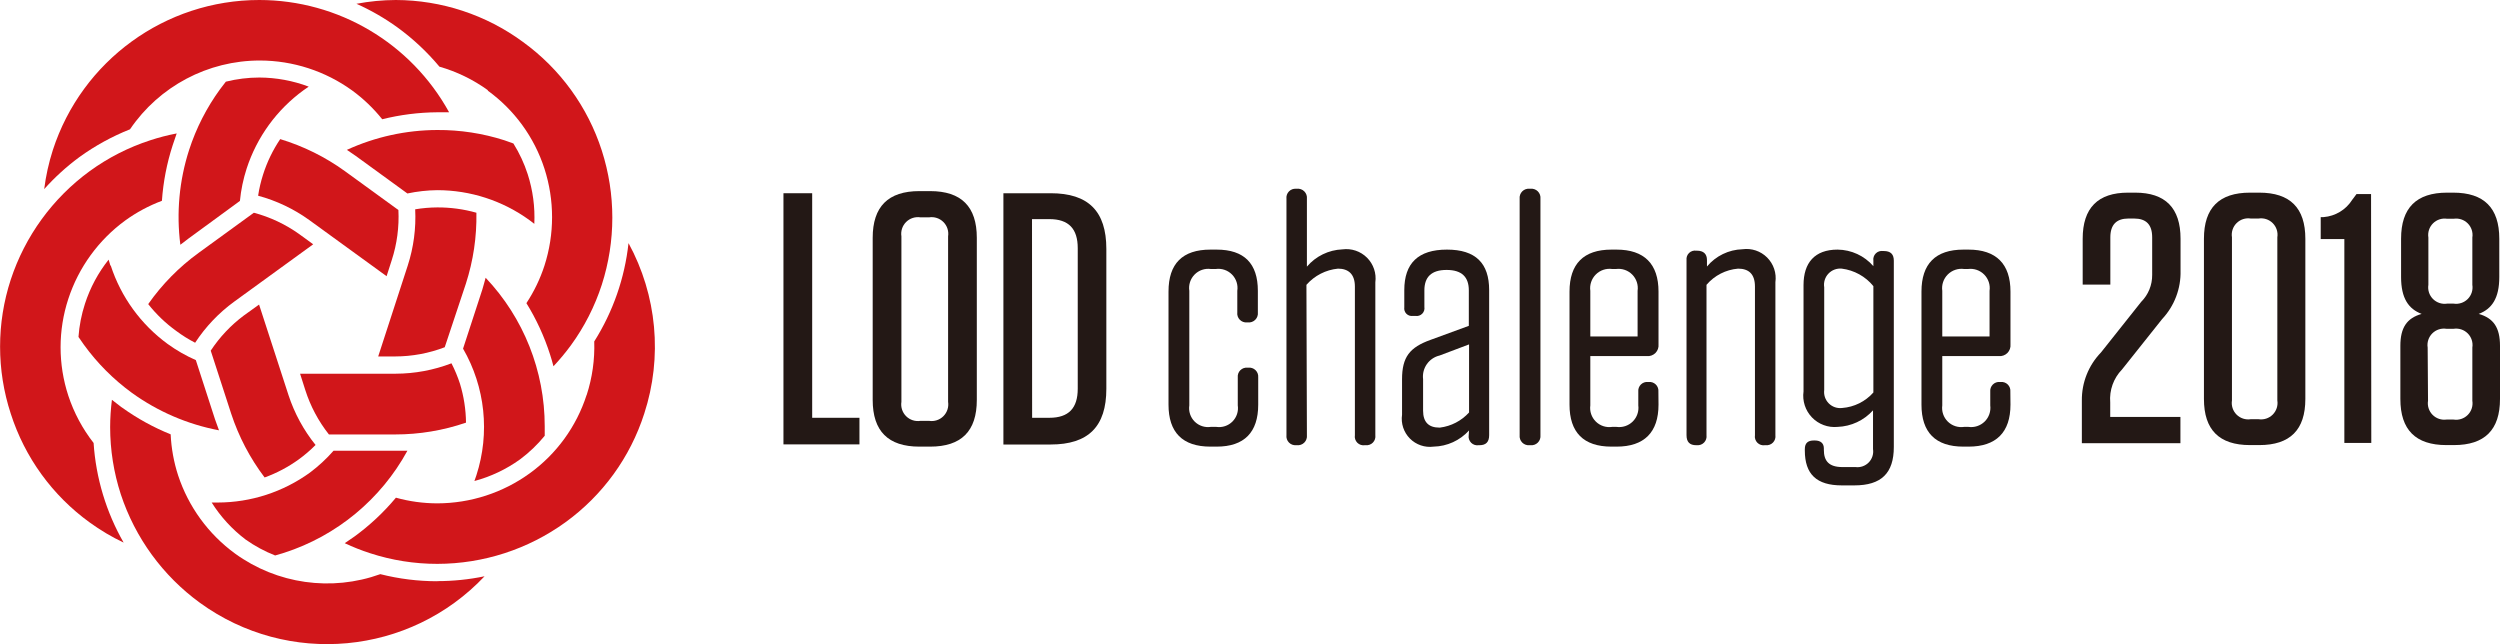
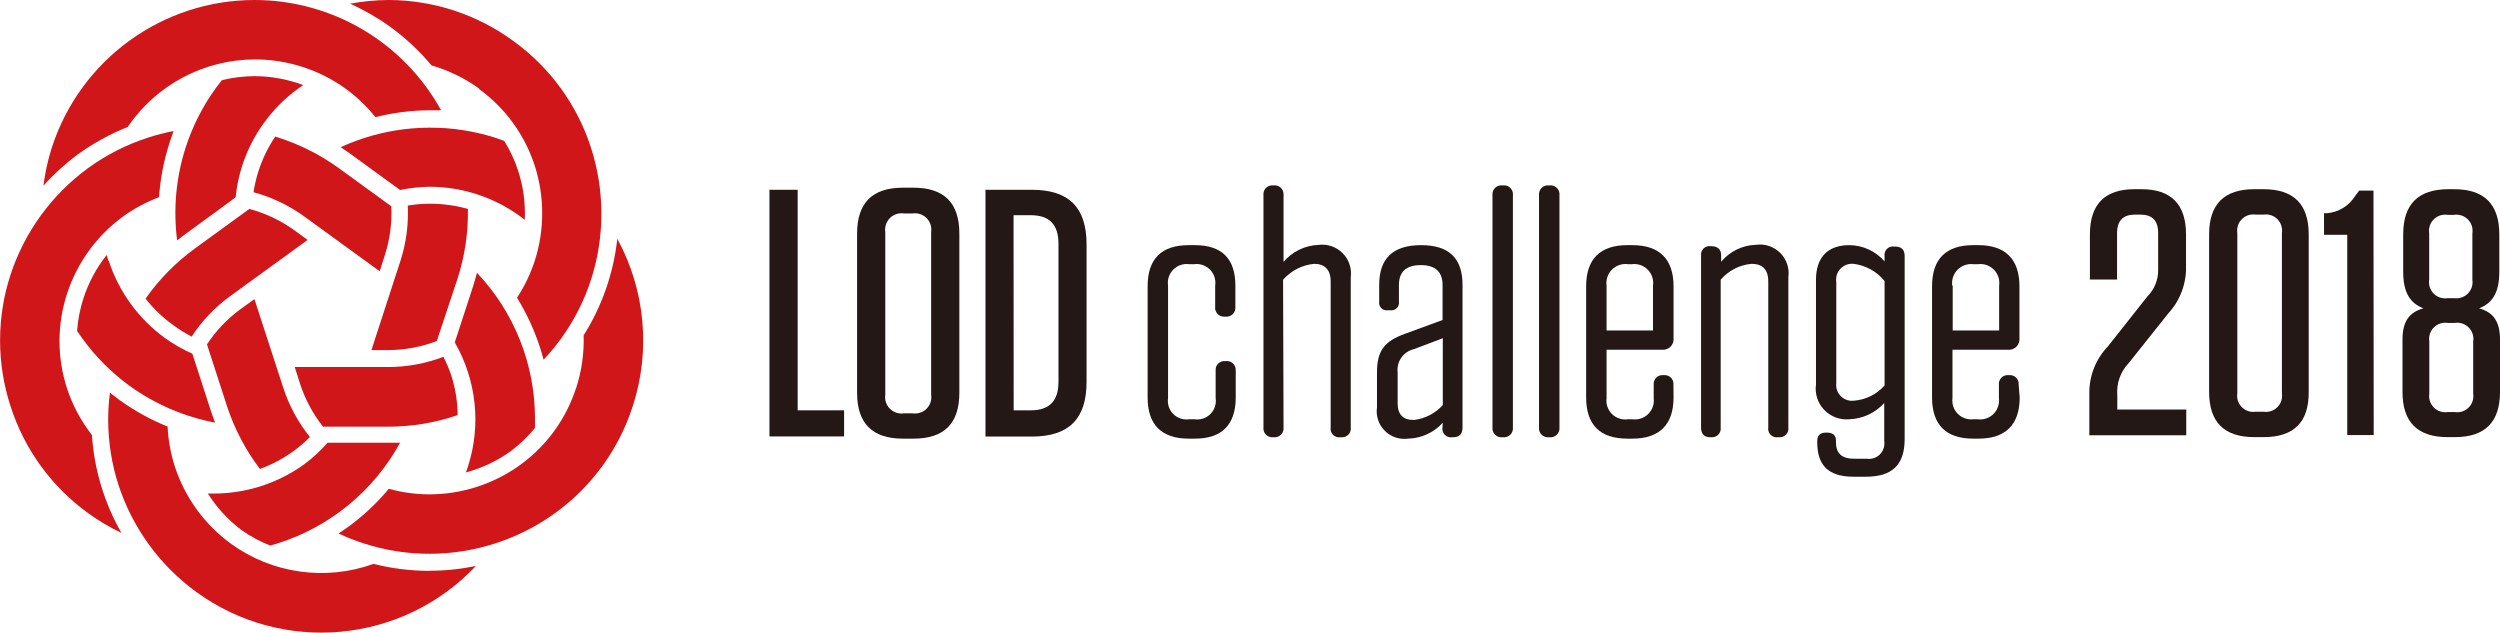
- <svg xmlns="http://www.w3.org/2000/svg" viewBox="0 0 211.53 54.49">
+ <svg xmlns="http://www.w3.org/2000/svg" viewBox="0 0 215.38 54.49">
  <defs>
    <style>.cls-1{fill:#d1161a;}.cls-2{fill:#231815;}</style>
  </defs>
  <g id="レイヤー_2" data-name="レイヤー 2">
    <g id="_2018_OL" data-name="2018_OL">
      <path class="cls-1" d="M41.26,7.66a13.15,13.15,0,0,1,4.81,6.62h0a13.38,13.38,0,0,1,0,8.19,13.16,13.16,0,0,1-1.53,3.18,19.65,19.65,0,0,1,2,4.34c.1.32.2.64.29,1a19,19,0,0,0,1.48-1.78,18.27,18.27,0,0,0,2.61-5.12,18.53,18.53,0,0,0,0-11.35h0a18.24,18.24,0,0,0-6.67-9.19h0A18.26,18.26,0,0,0,33.49,0h0a18.43,18.43,0,0,0-3.33.32,19.53,19.53,0,0,1,3.47,2,19.73,19.73,0,0,1,3.55,3.32,13.24,13.24,0,0,1,4.11,2Z" />
      <path class="cls-1" d="M37,49.18a19.65,19.65,0,0,1-4.82-.6,13.27,13.27,0,0,1-12.29-1.74,13.38,13.38,0,0,1-4.82-6.62,13.21,13.21,0,0,1-.63-3.47,19.59,19.59,0,0,1-4.09-2.25h0l-.09-.06h0l-.09-.07-.7-.54a18.7,18.7,0,0,0-.15,2.31,18.38,18.38,0,0,0,.9,5.68h0A18.53,18.53,0,0,0,16.91,51,18.32,18.32,0,0,0,41,48.76a19.65,19.65,0,0,1-4,.41Z" />
      <path class="cls-1" d="M.91,35A18.22,18.22,0,0,0,7.58,44.2h0a18,18,0,0,0,2.88,1.71,19.56,19.56,0,0,1-2.54-8.43,13.24,13.24,0,0,1-2.14-4h0a13.15,13.15,0,0,1,0-8.19h0a13.37,13.37,0,0,1,4.81-6.63h0a13.25,13.25,0,0,1,3.11-1.67,19.68,19.68,0,0,1,.91-4.7c.11-.32.22-.64.34-1a18.1,18.1,0,0,0-2.24.58,18.35,18.35,0,0,0-5.12,2.61h0A18.54,18.54,0,0,0,.91,23.66,18.25,18.25,0,0,0,.91,35Z" />
      <path class="cls-1" d="M6.72,13.29A19.73,19.73,0,0,1,11,10.94a13.28,13.28,0,0,1,11-5.82h0a13.37,13.37,0,0,1,7.79,2.53h0a13.3,13.3,0,0,1,2.55,2.44A19.81,19.81,0,0,1,37,9.5c.34,0,.67,0,1,0A18.35,18.35,0,0,0,21.94,0h0A18.37,18.37,0,0,0,4.47,12.7h0A18.32,18.32,0,0,0,3.74,16,19.58,19.58,0,0,1,6.72,13.29Z" />
      <path class="cls-1" d="M9.34,22.47h0c-.05-.17-.1-.33-.15-.5a11.86,11.86,0,0,0-2,3.73h0a11.79,11.79,0,0,0-.55,2.81c.15.22.3.44.46.66a18.41,18.41,0,0,0,4.06,4.07h0a18.5,18.5,0,0,0,7.37,3.17c-.12-.31-.23-.63-.34-.94l-1.62-5a13,13,0,0,1-2.39-1.37h0a13.33,13.33,0,0,1-4.81-6.63Z" />
      <path class="cls-1" d="M15.26,20.71l.68-.52L20.3,17a13,13,0,0,1,.57-2.74h0a13.28,13.28,0,0,1,4.82-6.63h0l.43-.3a12,12,0,0,0-4.17-.77,11.79,11.79,0,0,0-2.84.35c-.17.21-.33.42-.49.64A18.32,18.32,0,0,0,16,12.69h0A18.47,18.47,0,0,0,15.26,20.71Z" />
      <path class="cls-1" d="M20.78,45.65A11.8,11.8,0,0,0,23.28,47l.77-.23a18.28,18.28,0,0,0,10.42-8.63l-1,0H28.22a13.11,13.11,0,0,1-2,1.85h0a13.33,13.33,0,0,1-7.79,2.53h-.52A11.87,11.87,0,0,0,20.78,45.65Z" />
      <path class="cls-1" d="M38.92,32.47a11.68,11.68,0,0,0-.72-1.73,13.3,13.3,0,0,1-4.72.88H25.39L25.83,33a11.89,11.89,0,0,0,2,3.76h5.6a18.42,18.42,0,0,0,6-1A11.76,11.76,0,0,0,38.92,32.47Z" />
      <path class="cls-1" d="M17.83,29.67,19.56,35a18.51,18.51,0,0,0,2.83,5.4,11.81,11.81,0,0,0,2.89-1.53l0,0a11.67,11.67,0,0,0,1.42-1.22,13.36,13.36,0,0,1-2.29-4.22l-2.49-7.66-1.28.92A11.82,11.82,0,0,0,17.83,29.67Z" />
      <path class="cls-1" d="M12.54,25.73A11.78,11.78,0,0,0,14.91,28h0a11.38,11.38,0,0,0,1.6,1,13.33,13.33,0,0,1,3.31-3.48l6.68-4.85-1.18-.86A11.87,11.87,0,0,0,21.48,18l-4.68,3.4A18.45,18.45,0,0,0,12.54,25.73Z" />
      <path class="cls-1" d="M32,30.16h1.43a11.78,11.78,0,0,0,4.2-.78h0L39.42,24a18.51,18.51,0,0,0,.89-6A11.94,11.94,0,0,0,37,17.55a11.75,11.75,0,0,0-1.87.16,13.33,13.33,0,0,1-.63,4.76Z" />
      <path class="cls-1" d="M23.71,11.77a11.69,11.69,0,0,0-1.45,3v0a11.54,11.54,0,0,0-.42,1.79,13.38,13.38,0,0,1,4.33,2.06l6.54,4.75L33.15,22a11.84,11.84,0,0,0,.56-4.23h0l-4.53-3.29A18.49,18.49,0,0,0,23.71,11.77Z" />
      <path class="cls-1" d="M40.14,40.7A11.86,11.86,0,0,0,44,38.87a11.73,11.73,0,0,0,2.09-2c0-.27,0-.54,0-.8a18.26,18.26,0,0,0-5-12.57c-.08.32-.18.64-.28,1l-1.63,5a13.25,13.25,0,0,1,1.13,10.71Z" />
      <path class="cls-1" d="M49.63,33.43a13.15,13.15,0,0,1-4.81,6.62h0A13.37,13.37,0,0,1,37,42.59h0a13.09,13.09,0,0,1-3.5-.48A19.62,19.62,0,0,1,30,45.39q-.41.29-.83.57a17.8,17.8,0,0,0,2.15.85,18.29,18.29,0,0,0,5.68.9h0A18.52,18.52,0,0,0,47.83,44.2,18.22,18.22,0,0,0,54.51,35h0a18.28,18.28,0,0,0-1.33-14.43,19.54,19.54,0,0,1-2.9,8.32,13.23,13.23,0,0,1-.64,4.53Z" />
      <path class="cls-1" d="M37,11a18.48,18.48,0,0,0-7.65,1.68l.76.52,4.36,3.17A13,13,0,0,1,37,16.09a13.29,13.29,0,0,1,7.79,2.53l.42.32a11.93,11.93,0,0,0-.56-4.2,11.67,11.67,0,0,0-1.21-2.6l-.76-.27A18.27,18.27,0,0,0,37,11h0Z" />
      <path class="cls-2" d="M68.72,16.35v19h4v2.25H66.29V16.35Z" />
      <path class="cls-2" d="M78.7,37.79h-.91c-2.64,0-3.95-1.31-3.95-3.95V20.12c0-2.64,1.31-3.95,3.95-3.95h.91c2.64,0,3.95,1.31,3.95,3.95V33.84C82.65,36.48,81.35,37.79,78.7,37.79Zm-.09-19.4h-.73A1.41,1.41,0,0,0,76.27,20V34a1.41,1.41,0,0,0,1.61,1.61h.73A1.41,1.41,0,0,0,80.22,34V20A1.41,1.41,0,0,0,78.61,18.39Z" />
      <path class="cls-2" d="M84.9,16.35h4c3.19,0,4.71,1.52,4.71,4.71V32.9c0,3.19-1.52,4.71-4.71,4.71h-4Zm2.43,19h1.46c1.64,0,2.4-.82,2.4-2.46V21c0-1.64-.76-2.46-2.4-2.46H87.32Z" />
      <path class="cls-2" d="M105.51,27.28a.76.76,0,0,1-.82-.85V24.61a1.62,1.62,0,0,0-1.82-1.85h-.42a1.62,1.62,0,0,0-1.82,1.85V34.3a1.6,1.6,0,0,0,1.82,1.82h.46a1.6,1.6,0,0,0,1.82-1.82V31.93a.75.75,0,0,1,.82-.82h.06a.76.76,0,0,1,.85.82v2.31c0,2.34-1.18,3.55-3.52,3.55h-.52c-2.37,0-3.55-1.21-3.55-3.55V24.67q0-3.55,3.55-3.55h.52c2.34,0,3.49,1.18,3.49,3.49v1.82a.77.77,0,0,1-.85.85Z" />
      <path class="cls-2" d="M110.58,36.82a.77.77,0,0,1-.85.85h-.06a.76.76,0,0,1-.82-.85v-20a.76.76,0,0,1,.82-.85h.06a.77.77,0,0,1,.85.85v5.74a4.16,4.16,0,0,1,3-1.46,2.48,2.48,0,0,1,2.79,2.79V36.82a.75.75,0,0,1-.82.85h-.06a.74.74,0,0,1-.85-.85V24.25c0-1.06-.55-1.52-1.43-1.52a4.07,4.07,0,0,0-2.67,1.37Z" />
      <path class="cls-2" d="M124.3,36.42a4.17,4.17,0,0,1-3,1.37,2.38,2.38,0,0,1-2.67-2.7v-3c0-1.88.64-2.7,2.43-3.34l3.22-1.18v-3c0-1.12-.58-1.73-1.88-1.73s-1.88.61-1.88,1.73v1.4a.66.66,0,0,1-.76.76h-.21a.64.64,0,0,1-.73-.73V24.55c0-2.28,1.18-3.43,3.61-3.43S126,22.27,126,24.55V36.82c0,.58-.27.85-.82.85h-.06a.74.74,0,0,1-.85-.85Zm-2.52-.24h.06a4,4,0,0,0,2.46-1.28V29.14l-2.49.94a1.83,1.83,0,0,0-1.4,2v2.67C120.41,35.73,120.9,36.18,121.78,36.18Z" />
      <path class="cls-2" d="M129.43,37.67a.77.77,0,0,1-.85-.85v-20a.77.77,0,0,1,.85-.85h.06a.77.77,0,0,1,.85.85v20a.77.77,0,0,1-.85.85Z" />
-       <path class="cls-2" d="M140.33,34.24c0,2.34-1.21,3.55-3.55,3.55h-.43c-2.37,0-3.55-1.21-3.55-3.55V24.67c0-2.34,1.19-3.55,3.55-3.55h.43c2.34,0,3.55,1.21,3.55,3.55v4.46a.91.91,0,0,1-1,1h-4.77V34.3a1.62,1.62,0,0,0,1.85,1.82h.36a1.63,1.63,0,0,0,1.85-1.82V33.14a.75.75,0,0,1,.82-.82h.06a.75.75,0,0,1,.82.82Zm-5.77-9.63v3.86h4V24.61a1.63,1.63,0,0,0-1.82-1.85h-.33A1.64,1.64,0,0,0,134.56,24.61Z" />
-       <path class="cls-2" d="M143.58,37.67h-.06c-.55,0-.82-.27-.82-.85V22a.72.72,0,0,1,.82-.79h.06c.55,0,.85.27.85.79v.55a4.06,4.06,0,0,1,3-1.46,2.47,2.47,0,0,1,2.79,2.79V36.82a.75.75,0,0,1-.82.85h-.06a.74.74,0,0,1-.85-.85V24.25c0-1.09-.55-1.52-1.43-1.52a3.94,3.94,0,0,0-2.67,1.37V36.82A.75.75,0,0,1,143.58,37.67Z" />
-       <path class="cls-2" d="M158.51,22.52v-.46a.72.72,0,0,1,.82-.82h.06c.58,0,.85.27.85.82V37.82c0,2.22-1.06,3.25-3.34,3.25h-1.06c-2.13,0-3.13-.94-3.13-2.95V38c0-.52.27-.73.76-.73h.09c.49,0,.76.24.76.67v.12c0,.94.42,1.46,1.58,1.46H157A1.33,1.33,0,0,0,158.48,38V34.72a4.24,4.24,0,0,1-3,1.4,2.65,2.65,0,0,1-2.88-3v-9c0-1.88.94-3,2.88-3A4.06,4.06,0,0,1,158.51,22.52Zm-2.67.21a1.37,1.37,0,0,0-1.49,1.58V33a1.36,1.36,0,0,0,1.52,1.52,3.92,3.92,0,0,0,2.64-1.31v-9A4.1,4.1,0,0,0,155.84,22.73Z" />
-       <path class="cls-2" d="M170.11,34.24c0,2.34-1.21,3.55-3.55,3.55h-.43c-2.37,0-3.55-1.21-3.55-3.55V24.67c0-2.34,1.18-3.55,3.55-3.55h.43c2.34,0,3.55,1.21,3.55,3.55v4.46a.91.91,0,0,1-1,1h-4.77V34.3a1.62,1.62,0,0,0,1.85,1.82h.36a1.63,1.63,0,0,0,1.85-1.82V33.14a.75.75,0,0,1,.82-.82h.06a.75.75,0,0,1,.82.82Zm-5.77-9.63v3.86h4V24.61a1.63,1.63,0,0,0-1.82-1.85h-.33A1.64,1.64,0,0,0,164.34,24.61Z" />
-       <path class="cls-2" d="M181.17,25.54a3.18,3.18,0,0,0,.93-2.28V20.08c0-1.08-.51-1.59-1.53-1.59h-.48c-1,0-1.53.51-1.53,1.59v4h-2.34V20.2c0-2.61,1.29-3.9,3.84-3.9h.6c2.55,0,3.84,1.29,3.84,3.9v2.7A5.77,5.77,0,0,1,182.94,27l-3.39,4.26a3.58,3.58,0,0,0-1,2.79v1.23h5.94v2.22h-8.34v-3.6a5.76,5.76,0,0,1,1.62-4.08Z" />
-       <path class="cls-2" d="M191.16,37.66h-.78c-2.61,0-3.9-1.29-3.9-3.9V20.2c0-2.61,1.29-3.9,3.9-3.9h.78c2.61,0,3.9,1.29,3.9,3.9V33.76C195.06,36.37,193.77,37.66,191.16,37.66Zm-.06-19.17h-.66a1.39,1.39,0,0,0-1.59,1.59v13.8a1.39,1.39,0,0,0,1.59,1.59h.66a1.39,1.39,0,0,0,1.59-1.59V20.08A1.39,1.39,0,0,0,191.1,18.49Z" />
-       <path class="cls-2" d="M200.64,37.48h-2.28V20.23h-2V18.37l.24,0a3.16,3.16,0,0,0,2.43-1.47l.36-.48h1.23Z" />
-       <path class="cls-2" d="M207.57,16.3c2.61,0,3.9,1.29,3.9,3.9v3.24c0,1.8-.63,2.7-1.74,3.12,1.26.36,1.8,1.17,1.8,2.7v4.5c0,2.61-1.29,3.9-3.9,3.9H207c-2.61,0-3.9-1.29-3.9-3.9v-4.5c0-1.53.54-2.34,1.8-2.7-1.11-.42-1.74-1.32-1.74-3.12V20.2c0-2.61,1.29-3.9,3.9-3.9Zm-2.13,17.61A1.39,1.39,0,0,0,207,35.5h.6a1.39,1.39,0,0,0,1.59-1.59v-4.5a1.39,1.39,0,0,0-1.59-1.59H207a1.39,1.39,0,0,0-1.59,1.59Zm2.16-8.22a1.39,1.39,0,0,0,1.59-1.59v-4a1.39,1.39,0,0,0-1.59-1.59h-.54a1.39,1.39,0,0,0-1.59,1.59v4a1.39,1.39,0,0,0,1.59,1.59Z" />
+       <path class="cls-2" d="M133.44,37.67a.77.77,0,0,1-.85-.85v-20a.77.77,0,0,1,.85-.85h.06a.77.77,0,0,1,.85.85v20a.77.77,0,0,1-.85.85Z" />
+       <path class="cls-2" d="M144.18,34.24c0,2.34-1.21,3.55-3.55,3.55h-.43c-2.37,0-3.55-1.21-3.55-3.55V24.67c0-2.34,1.19-3.55,3.55-3.55h.43c2.34,0,3.55,1.21,3.55,3.55v4.46a.91.91,0,0,1-1,1h-4.77V34.3a1.62,1.62,0,0,0,1.85,1.82h.36a1.63,1.63,0,0,0,1.85-1.82V33.14a.75.75,0,0,1,.82-.82h.06a.75.75,0,0,1,.82.82Zm-5.77-9.63v3.86h4V24.61a1.63,1.63,0,0,0-1.82-1.85h-.33A1.64,1.64,0,0,0,138.41,24.61Z" />
+       <path class="cls-2" d="M147.43,37.67h-.06c-.55,0-.82-.27-.82-.85V22a.72.72,0,0,1,.82-.79h.06c.55,0,.85.27.85.79v.55a4.06,4.06,0,0,1,3-1.46,2.47,2.47,0,0,1,2.79,2.79V36.82a.75.75,0,0,1-.82.85h-.06a.74.74,0,0,1-.85-.85V24.25c0-1.09-.55-1.52-1.43-1.52a3.94,3.94,0,0,0-2.67,1.37V36.82A.75.75,0,0,1,147.43,37.67Z" />
+       <path class="cls-2" d="M162.36,22.52v-.46a.72.72,0,0,1,.82-.82h.06c.58,0,.85.27.85.82V37.82c0,2.22-1.06,3.25-3.34,3.25h-1.06c-2.13,0-3.13-.94-3.13-2.95V38c0-.52.27-.73.76-.73h.09c.49,0,.76.24.76.67v.12c0,.94.42,1.46,1.58,1.46h1.06A1.33,1.33,0,0,0,162.33,38V34.72a4.24,4.24,0,0,1-3,1.4,2.65,2.65,0,0,1-2.88-3v-9c0-1.88.94-3,2.88-3A4.06,4.06,0,0,1,162.36,22.52Zm-2.67.21a1.37,1.37,0,0,0-1.49,1.58V33a1.36,1.36,0,0,0,1.52,1.52,3.92,3.92,0,0,0,2.64-1.31v-9A4.1,4.1,0,0,0,159.69,22.73Z" />
+       <path class="cls-2" d="M174,34.24c0,2.34-1.21,3.55-3.55,3.55H170c-2.37,0-3.55-1.21-3.55-3.55V24.67c0-2.34,1.18-3.55,3.55-3.55h.43c2.34,0,3.55,1.21,3.55,3.55v4.46a.91.91,0,0,1-1,1h-4.77V34.3A1.62,1.62,0,0,0,170,36.12h.36a1.63,1.63,0,0,0,1.85-1.82V33.14a.75.75,0,0,1,.82-.82h.06a.75.75,0,0,1,.82.82Zm-5.77-9.63v3.86h4V24.61a1.63,1.63,0,0,0-1.82-1.85H170A1.64,1.64,0,0,0,168.19,24.61Z" />
+       <path class="cls-2" d="M185,25.54a3.18,3.18,0,0,0,.93-2.28V20.08c0-1.08-.51-1.59-1.53-1.59h-.48c-1,0-1.53.51-1.53,1.59v4h-2.34V20.2c0-2.61,1.29-3.9,3.84-3.9h.6c2.55,0,3.84,1.29,3.84,3.9v2.7A5.77,5.77,0,0,1,186.8,27l-3.39,4.26a3.58,3.58,0,0,0-1,2.79v1.23h5.94v2.22H180v-3.6a5.76,5.76,0,0,1,1.62-4.08Z" />
+       <path class="cls-2" d="M195,37.66h-.78c-2.61,0-3.9-1.29-3.9-3.9V20.2c0-2.61,1.29-3.9,3.9-3.9H195c2.61,0,3.9,1.29,3.9,3.9V33.76C198.92,36.37,197.63,37.66,195,37.66ZM195,18.49h-.66a1.39,1.39,0,0,0-1.59,1.59v13.8a1.39,1.39,0,0,0,1.59,1.59H195a1.39,1.39,0,0,0,1.59-1.59V20.08A1.39,1.39,0,0,0,195,18.49Z" />
+       <path class="cls-2" d="M204.5,37.48h-2.28V20.23h-2V18.37l.24,0a3.16,3.16,0,0,0,2.43-1.47l.36-.48h1.23Z" />
+       <path class="cls-2" d="M211.42,16.3c2.61,0,3.9,1.29,3.9,3.9v3.24c0,1.8-.63,2.7-1.74,3.12,1.26.36,1.8,1.17,1.8,2.7v4.5c0,2.61-1.29,3.9-3.9,3.9h-.6c-2.61,0-3.9-1.29-3.9-3.9v-4.5c0-1.53.54-2.34,1.8-2.7-1.11-.42-1.74-1.32-1.74-3.12V20.2c0-2.61,1.29-3.9,3.9-3.9Zm-2.13,17.61a1.39,1.39,0,0,0,1.59,1.59h.6a1.39,1.39,0,0,0,1.59-1.59v-4.5a1.39,1.39,0,0,0-1.59-1.59h-.6a1.39,1.39,0,0,0-1.59,1.59Zm2.16-8.22A1.39,1.39,0,0,0,213,24.1v-4a1.39,1.39,0,0,0-1.59-1.59h-.54a1.39,1.39,0,0,0-1.59,1.59v4a1.39,1.39,0,0,0,1.59,1.59Z" />
    </g>
  </g>
</svg>
